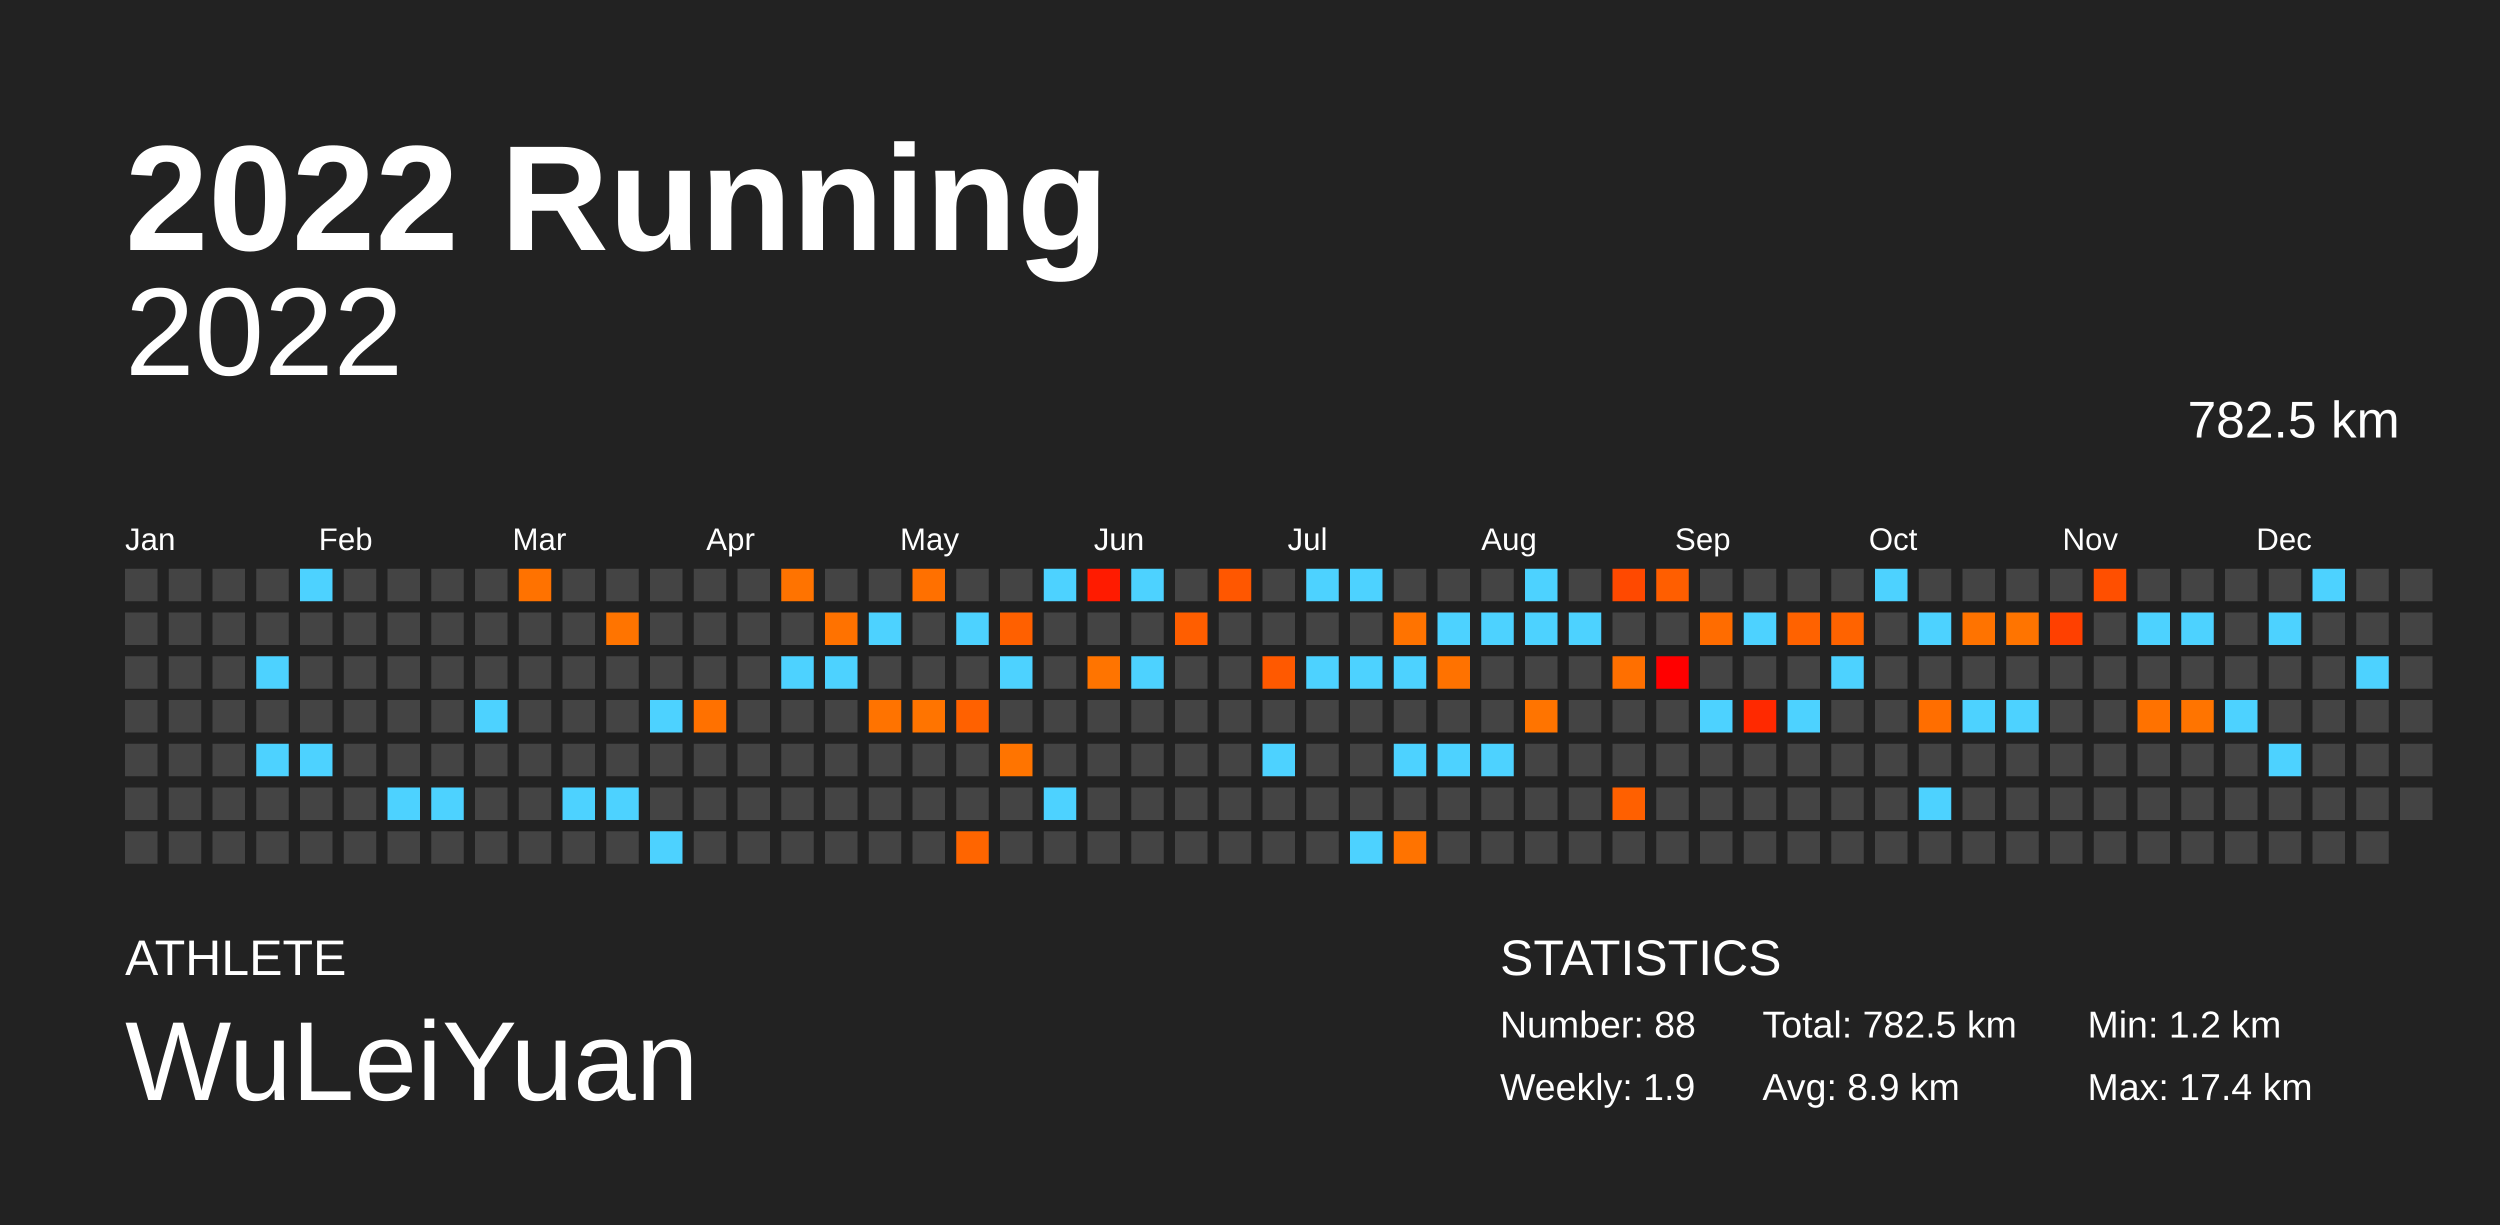
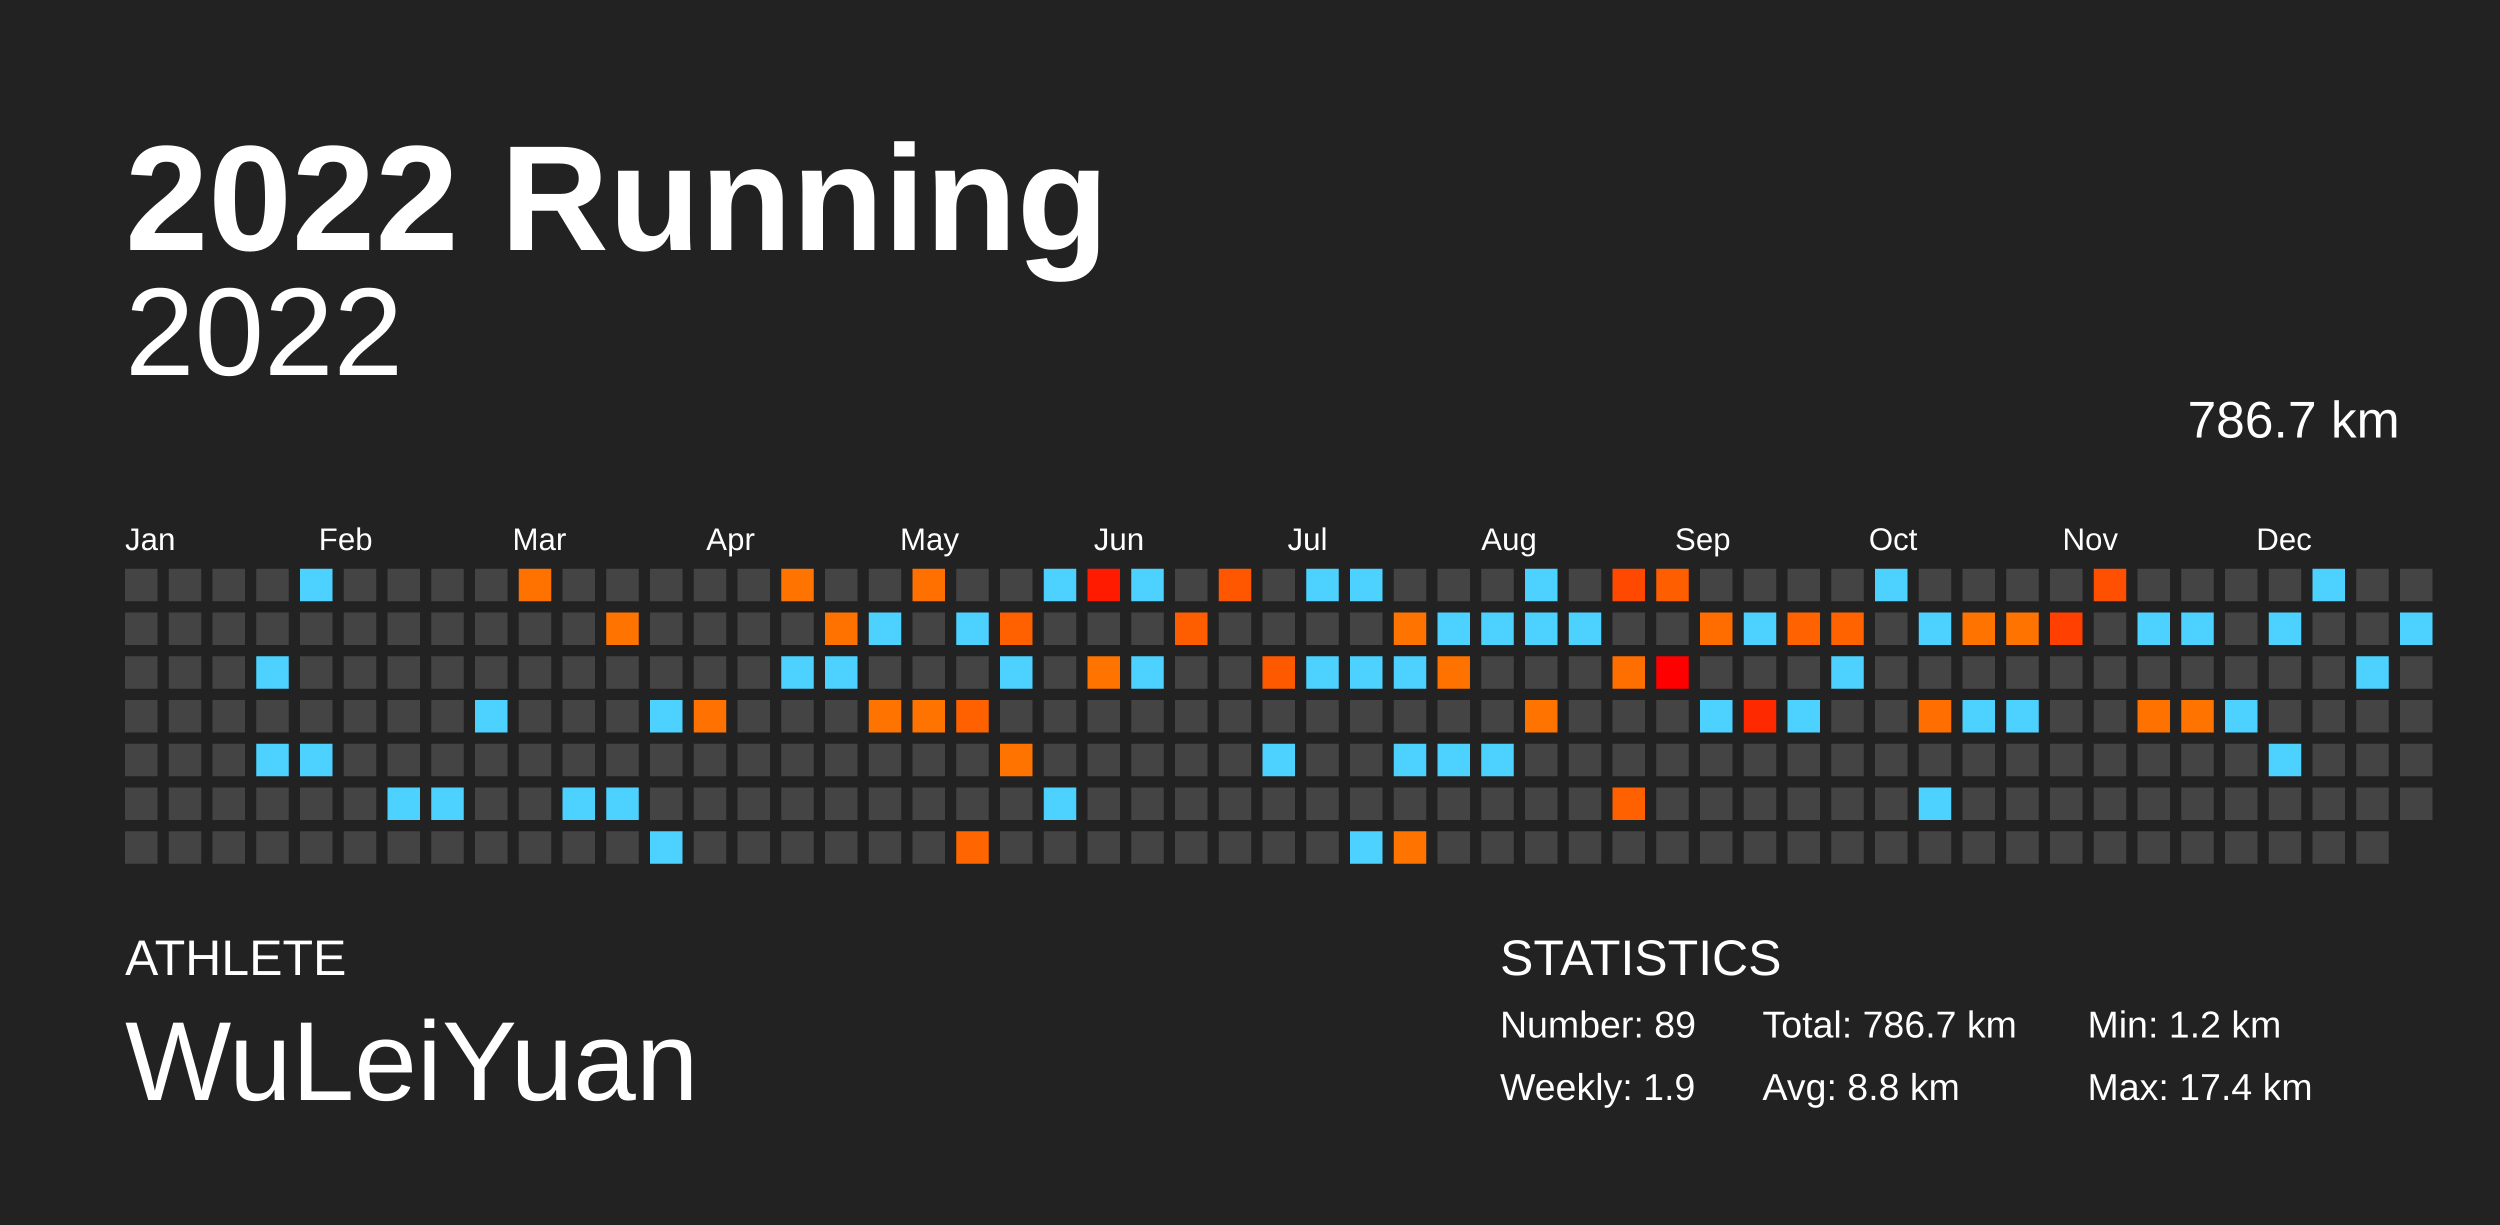
<svg xmlns="http://www.w3.org/2000/svg" baseProfile="full" height="98mm" version="1.1" viewBox="0,0,200,98" width="200mm">
  <defs />
  <rect fill="#222222" height="98" width="200" x="0" y="0" />
  <text fill="#FFFFFF" style="font-size:12px; font-family:Arial; font-weight:bold;" x="10" y="20">2022 Running</text>
  <text fill="#FFFFFF" style="font-size:4px; font-family:Arial" x="10" y="78">ATHLETE</text>
  <text fill="#FFFFFF" style="font-size:9px; font-family:Arial" x="10" y="88">WuLeiYuan</text>
  <text fill="#FFFFFF" style="font-size:4px; font-family:Arial" x="120" y="78">STATISTICS</text>
-   <text fill="#FFFFFF" style="font-size:3px; font-family:Arial" x="120" y="83">Number: 88</text>
+   <text fill="#FFFFFF" style="font-size:3px; font-family:Arial" x="120" y="83">Number: 89</text>
  <text fill="#FFFFFF" style="font-size:3px; font-family:Arial" x="120" y="88">Weekly: 1.9</text>
-   <text fill="#FFFFFF" style="font-size:3px; font-family:Arial" x="141" y="83">Total: 782.5 km</text>
-   <text fill="#FFFFFF" style="font-size:3px; font-family:Arial" x="141" y="88">Avg: 8.9 km</text>
+   <text fill="#FFFFFF" style="font-size:3px; font-family:Arial" x="141" y="83">Total: 786.7 km</text>
+   <text fill="#FFFFFF" style="font-size:3px; font-family:Arial" x="141" y="88">Avg: 8.8 km</text>
  <text fill="#FFFFFF" style="font-size:3px; font-family:Arial" x="167" y="83">Min: 1.2 km</text>
  <text fill="#FFFFFF" style="font-size:3px; font-family:Arial" x="167" y="88">Max: 17.4 km</text>
  <text alignment-baseline="hanging" fill="#FFFFFF" style="font-size:10.0px; font-family:Arial;" x="10" y="30">2022</text>
-   <text alignment-baseline="hanging" fill="#FFFFFF" style="font-size:4.125px; font-family:Arial;" x="175" y="35">782.5 km</text>
+   <text alignment-baseline="hanging" fill="#FFFFFF" style="font-size:4.125px; font-family:Arial;" x="175" y="35">786.7 km</text>
  <text fill="#FFFFFF" style="font-size:2.5px; font-family:Arial" x="10.0" y="44">Jan</text>
  <text fill="#FFFFFF" style="font-size:2.5px; font-family:Arial" x="25.5" y="44">Feb</text>
  <text fill="#FFFFFF" style="font-size:2.5px; font-family:Arial" x="41.0" y="44">Mar</text>
  <text fill="#FFFFFF" style="font-size:2.5px; font-family:Arial" x="56.5" y="44">Apr</text>
  <text fill="#FFFFFF" style="font-size:2.5px; font-family:Arial" x="72.0" y="44">May</text>
  <text fill="#FFFFFF" style="font-size:2.5px; font-family:Arial" x="87.5" y="44">Jun</text>
  <text fill="#FFFFFF" style="font-size:2.5px; font-family:Arial" x="103.0" y="44">Jul</text>
  <text fill="#FFFFFF" style="font-size:2.5px; font-family:Arial" x="118.5" y="44">Aug</text>
  <text fill="#FFFFFF" style="font-size:2.5px; font-family:Arial" x="134.0" y="44">Sep</text>
  <text fill="#FFFFFF" style="font-size:2.5px; font-family:Arial" x="149.5" y="44">Oct</text>
  <text fill="#FFFFFF" style="font-size:2.5px; font-family:Arial" x="165.0" y="44">Nov</text>
  <text fill="#FFFFFF" style="font-size:2.5px; font-family:Arial" x="180.5" y="44">Dec</text>
  <rect fill="#444444" height="2.6" width="2.6" x="10.0" y="45.5" />
  <rect fill="#444444" height="2.6" width="2.6" x="10.0" y="49.0" />
  <rect fill="#444444" height="2.6" width="2.6" x="10.0" y="52.5" />
  <rect fill="#444444" height="2.6" width="2.6" x="10.0" y="56.0" />
  <rect fill="#444444" height="2.6" width="2.6" x="10.0" y="59.5" />
  <rect fill="#444444" height="2.6" width="2.6" x="10.0" y="63.0" />
  <rect fill="#444444" height="2.6" width="2.6" x="10.0" y="66.5" />
  <rect fill="#444444" height="2.6" width="2.6" x="13.5" y="45.5" />
  <rect fill="#444444" height="2.6" width="2.6" x="13.5" y="49.0" />
  <rect fill="#444444" height="2.6" width="2.6" x="13.5" y="52.5" />
  <rect fill="#444444" height="2.6" width="2.6" x="13.5" y="56.0" />
  <rect fill="#444444" height="2.6" width="2.6" x="13.5" y="59.5" />
  <rect fill="#444444" height="2.6" width="2.6" x="13.5" y="63.0" />
  <rect fill="#444444" height="2.6" width="2.6" x="13.5" y="66.5" />
  <rect fill="#444444" height="2.6" width="2.6" x="17.0" y="45.5" />
  <rect fill="#444444" height="2.6" width="2.6" x="17.0" y="49.0" />
  <rect fill="#444444" height="2.6" width="2.6" x="17.0" y="52.5" />
  <rect fill="#444444" height="2.6" width="2.6" x="17.0" y="56.0" />
  <rect fill="#444444" height="2.6" width="2.6" x="17.0" y="59.5" />
  <rect fill="#444444" height="2.6" width="2.6" x="17.0" y="63.0" />
  <rect fill="#444444" height="2.6" width="2.6" x="17.0" y="66.5" />
  <rect fill="#444444" height="2.6" width="2.6" x="20.5" y="45.5" />
  <rect fill="#444444" height="2.6" width="2.6" x="20.5" y="49.0" />
  <rect fill="#4dd2ff" height="2.6" width="2.6" x="20.5" y="52.5" />
  <rect fill="#444444" height="2.6" width="2.6" x="20.5" y="56.0" />
  <rect fill="#4dd2ff" height="2.6" width="2.6" x="20.5" y="59.5" />
  <rect fill="#444444" height="2.6" width="2.6" x="20.5" y="63.0" />
  <rect fill="#444444" height="2.6" width="2.6" x="20.5" y="66.5" />
  <rect fill="#4dd2ff" height="2.6" width="2.6" x="24.0" y="45.5" />
  <rect fill="#444444" height="2.6" width="2.6" x="24.0" y="49.0" />
  <rect fill="#444444" height="2.6" width="2.6" x="24.0" y="52.5" />
  <rect fill="#444444" height="2.6" width="2.6" x="24.0" y="56.0" />
  <rect fill="#4dd2ff" height="2.6" width="2.6" x="24.0" y="59.5" />
  <rect fill="#444444" height="2.6" width="2.6" x="24.0" y="63.0" />
  <rect fill="#444444" height="2.6" width="2.6" x="24.0" y="66.5" />
  <rect fill="#444444" height="2.6" width="2.6" x="27.5" y="45.5" />
  <rect fill="#444444" height="2.6" width="2.6" x="27.5" y="49.0" />
  <rect fill="#444444" height="2.6" width="2.6" x="27.5" y="52.5" />
  <rect fill="#444444" height="2.6" width="2.6" x="27.5" y="56.0" />
  <rect fill="#444444" height="2.6" width="2.6" x="27.5" y="59.5" />
  <rect fill="#444444" height="2.6" width="2.6" x="27.5" y="63.0" />
  <rect fill="#444444" height="2.6" width="2.6" x="27.5" y="66.5" />
  <rect fill="#444444" height="2.6" width="2.6" x="31.0" y="45.5" />
  <rect fill="#444444" height="2.6" width="2.6" x="31.0" y="49.0" />
  <rect fill="#444444" height="2.6" width="2.6" x="31.0" y="52.5" />
  <rect fill="#444444" height="2.6" width="2.6" x="31.0" y="56.0" />
  <rect fill="#444444" height="2.6" width="2.6" x="31.0" y="59.5" />
  <rect fill="#4dd2ff" height="2.6" width="2.6" x="31.0" y="63.0" />
  <rect fill="#444444" height="2.6" width="2.6" x="31.0" y="66.5" />
  <rect fill="#444444" height="2.6" width="2.6" x="34.5" y="45.5" />
  <rect fill="#444444" height="2.6" width="2.6" x="34.5" y="49.0" />
  <rect fill="#444444" height="2.6" width="2.6" x="34.5" y="52.5" />
  <rect fill="#444444" height="2.6" width="2.6" x="34.5" y="56.0" />
  <rect fill="#444444" height="2.6" width="2.6" x="34.5" y="59.5" />
  <rect fill="#4dd2ff" height="2.6" width="2.6" x="34.5" y="63.0" />
  <rect fill="#444444" height="2.6" width="2.6" x="34.5" y="66.5" />
  <rect fill="#444444" height="2.6" width="2.6" x="38.0" y="45.5" />
  <rect fill="#444444" height="2.6" width="2.6" x="38.0" y="49.0" />
  <rect fill="#444444" height="2.6" width="2.6" x="38.0" y="52.5" />
  <rect fill="#4dd2ff" height="2.6" width="2.6" x="38.0" y="56.0" />
  <rect fill="#444444" height="2.6" width="2.6" x="38.0" y="59.5" />
  <rect fill="#444444" height="2.6" width="2.6" x="38.0" y="63.0" />
  <rect fill="#444444" height="2.6" width="2.6" x="38.0" y="66.5" />
  <rect fill="#ff7200" height="2.6" width="2.6" x="41.5" y="45.5" />
  <rect fill="#444444" height="2.6" width="2.6" x="41.5" y="49.0" />
  <rect fill="#444444" height="2.6" width="2.6" x="41.5" y="52.5" />
  <rect fill="#444444" height="2.6" width="2.6" x="41.5" y="56.0" />
  <rect fill="#444444" height="2.6" width="2.6" x="41.5" y="59.5" />
  <rect fill="#444444" height="2.6" width="2.6" x="41.5" y="63.0" />
  <rect fill="#444444" height="2.6" width="2.6" x="41.5" y="66.5" />
  <rect fill="#444444" height="2.6" width="2.6" x="45.0" y="45.5" />
  <rect fill="#444444" height="2.6" width="2.6" x="45.0" y="49.0" />
  <rect fill="#444444" height="2.6" width="2.6" x="45.0" y="52.5" />
  <rect fill="#444444" height="2.6" width="2.6" x="45.0" y="56.0" />
  <rect fill="#444444" height="2.6" width="2.6" x="45.0" y="59.5" />
  <rect fill="#4dd2ff" height="2.6" width="2.6" x="45.0" y="63.0" />
  <rect fill="#444444" height="2.6" width="2.6" x="45.0" y="66.5" />
  <rect fill="#444444" height="2.6" width="2.6" x="48.5" y="45.5" />
  <rect fill="#ff7400" height="2.6" width="2.6" x="48.5" y="49.0" />
  <rect fill="#444444" height="2.6" width="2.6" x="48.5" y="52.5" />
  <rect fill="#444444" height="2.6" width="2.6" x="48.5" y="56.0" />
  <rect fill="#444444" height="2.6" width="2.6" x="48.5" y="59.5" />
  <rect fill="#4dd2ff" height="2.6" width="2.6" x="48.5" y="63.0" />
  <rect fill="#444444" height="2.6" width="2.6" x="48.5" y="66.5" />
  <rect fill="#444444" height="2.6" width="2.6" x="52.0" y="45.5" />
  <rect fill="#444444" height="2.6" width="2.6" x="52.0" y="49.0" />
  <rect fill="#444444" height="2.6" width="2.6" x="52.0" y="52.5" />
  <rect fill="#4dd2ff" height="2.6" width="2.6" x="52.0" y="56.0" />
  <rect fill="#444444" height="2.6" width="2.6" x="52.0" y="59.5" />
  <rect fill="#444444" height="2.6" width="2.6" x="52.0" y="63.0" />
  <rect fill="#4dd2ff" height="2.6" width="2.6" x="52.0" y="66.5" />
  <rect fill="#444444" height="2.6" width="2.6" x="55.5" y="45.5" />
  <rect fill="#444444" height="2.6" width="2.6" x="55.5" y="49.0" />
  <rect fill="#444444" height="2.6" width="2.6" x="55.5" y="52.5" />
  <rect fill="#ff7100" height="2.6" width="2.6" x="55.5" y="56.0" />
  <rect fill="#444444" height="2.6" width="2.6" x="55.5" y="59.5" />
  <rect fill="#444444" height="2.6" width="2.6" x="55.5" y="63.0" />
  <rect fill="#444444" height="2.6" width="2.6" x="55.5" y="66.5" />
  <rect fill="#444444" height="2.6" width="2.6" x="59.0" y="45.5" />
  <rect fill="#444444" height="2.6" width="2.6" x="59.0" y="49.0" />
  <rect fill="#444444" height="2.6" width="2.6" x="59.0" y="52.5" />
  <rect fill="#444444" height="2.6" width="2.6" x="59.0" y="56.0" />
  <rect fill="#444444" height="2.6" width="2.6" x="59.0" y="59.5" />
  <rect fill="#444444" height="2.6" width="2.6" x="59.0" y="63.0" />
  <rect fill="#444444" height="2.6" width="2.6" x="59.0" y="66.5" />
  <rect fill="#ff7300" height="2.6" width="2.6" x="62.5" y="45.5" />
  <rect fill="#444444" height="2.6" width="2.6" x="62.5" y="49.0" />
  <rect fill="#4dd2ff" height="2.6" width="2.6" x="62.5" y="52.5" />
  <rect fill="#444444" height="2.6" width="2.6" x="62.5" y="56.0" />
  <rect fill="#444444" height="2.6" width="2.6" x="62.5" y="59.5" />
  <rect fill="#444444" height="2.6" width="2.6" x="62.5" y="63.0" />
  <rect fill="#444444" height="2.6" width="2.6" x="62.5" y="66.5" />
  <rect fill="#444444" height="2.6" width="2.6" x="66.0" y="45.5" />
  <rect fill="#ff7200" height="2.6" width="2.6" x="66.0" y="49.0" />
  <rect fill="#4dd2ff" height="2.6" width="2.6" x="66.0" y="52.5" />
  <rect fill="#444444" height="2.6" width="2.6" x="66.0" y="56.0" />
  <rect fill="#444444" height="2.6" width="2.6" x="66.0" y="59.5" />
  <rect fill="#444444" height="2.6" width="2.6" x="66.0" y="63.0" />
  <rect fill="#444444" height="2.6" width="2.6" x="66.0" y="66.5" />
  <rect fill="#444444" height="2.6" width="2.6" x="69.5" y="45.5" />
  <rect fill="#4dd2ff" height="2.6" width="2.6" x="69.5" y="49.0" />
  <rect fill="#444444" height="2.6" width="2.6" x="69.5" y="52.5" />
  <rect fill="#ff7300" height="2.6" width="2.6" x="69.5" y="56.0" />
  <rect fill="#444444" height="2.6" width="2.6" x="69.5" y="59.5" />
  <rect fill="#444444" height="2.6" width="2.6" x="69.5" y="63.0" />
  <rect fill="#444444" height="2.6" width="2.6" x="69.5" y="66.5" />
  <rect fill="#ff7000" height="2.6" width="2.6" x="73.0" y="45.5" />
  <rect fill="#444444" height="2.6" width="2.6" x="73.0" y="49.0" />
  <rect fill="#444444" height="2.6" width="2.6" x="73.0" y="52.5" />
  <rect fill="#ff7400" height="2.6" width="2.6" x="73.0" y="56.0" />
  <rect fill="#444444" height="2.6" width="2.6" x="73.0" y="59.5" />
  <rect fill="#444444" height="2.6" width="2.6" x="73.0" y="63.0" />
  <rect fill="#444444" height="2.6" width="2.6" x="73.0" y="66.5" />
  <rect fill="#444444" height="2.6" width="2.6" x="76.5" y="45.5" />
  <rect fill="#4dd2ff" height="2.6" width="2.6" x="76.5" y="49.0" />
  <rect fill="#444444" height="2.6" width="2.6" x="76.5" y="52.5" />
  <rect fill="#ff6100" height="2.6" width="2.6" x="76.5" y="56.0" />
  <rect fill="#444444" height="2.6" width="2.6" x="76.5" y="59.5" />
  <rect fill="#444444" height="2.6" width="2.6" x="76.5" y="63.0" />
  <rect fill="#ff6500" height="2.6" width="2.6" x="76.5" y="66.5" />
  <rect fill="#444444" height="2.6" width="2.6" x="80.0" y="45.5" />
  <rect fill="#ff6000" height="2.6" width="2.6" x="80.0" y="49.0" />
  <rect fill="#4dd2ff" height="2.6" width="2.6" x="80.0" y="52.5" />
  <rect fill="#444444" height="2.6" width="2.6" x="80.0" y="56.0" />
  <rect fill="#ff7400" height="2.6" width="2.6" x="80.0" y="59.5" />
  <rect fill="#444444" height="2.6" width="2.6" x="80.0" y="63.0" />
  <rect fill="#444444" height="2.6" width="2.6" x="80.0" y="66.5" />
  <rect fill="#4dd2ff" height="2.6" width="2.6" x="83.5" y="45.5" />
  <rect fill="#444444" height="2.6" width="2.6" x="83.5" y="49.0" />
  <rect fill="#444444" height="2.6" width="2.6" x="83.5" y="52.5" />
  <rect fill="#444444" height="2.6" width="2.6" x="83.5" y="56.0" />
  <rect fill="#444444" height="2.6" width="2.6" x="83.5" y="59.5" />
  <rect fill="#4dd2ff" height="2.6" width="2.6" x="83.5" y="63.0" />
  <rect fill="#444444" height="2.6" width="2.6" x="83.5" y="66.5" />
  <rect fill="#ff1b00" height="2.6" width="2.6" x="87.0" y="45.5" />
  <rect fill="#444444" height="2.6" width="2.6" x="87.0" y="49.0" />
  <rect fill="#ff7400" height="2.6" width="2.6" x="87.0" y="52.5" />
  <rect fill="#444444" height="2.6" width="2.6" x="87.0" y="56.0" />
  <rect fill="#444444" height="2.6" width="2.6" x="87.0" y="59.5" />
  <rect fill="#444444" height="2.6" width="2.6" x="87.0" y="63.0" />
  <rect fill="#444444" height="2.6" width="2.6" x="87.0" y="66.5" />
  <rect fill="#4dd2ff" height="2.6" width="2.6" x="90.5" y="45.5" />
  <rect fill="#444444" height="2.6" width="2.6" x="90.5" y="49.0" />
  <rect fill="#4dd2ff" height="2.6" width="2.6" x="90.5" y="52.5" />
  <rect fill="#444444" height="2.6" width="2.6" x="90.5" y="56.0" />
  <rect fill="#444444" height="2.6" width="2.6" x="90.5" y="59.5" />
  <rect fill="#444444" height="2.6" width="2.6" x="90.5" y="63.0" />
  <rect fill="#444444" height="2.6" width="2.6" x="90.5" y="66.5" />
  <rect fill="#444444" height="2.6" width="2.6" x="94.0" y="45.5" />
  <rect fill="#ff5e00" height="2.6" width="2.6" x="94.0" y="49.0" />
  <rect fill="#444444" height="2.6" width="2.6" x="94.0" y="52.5" />
  <rect fill="#444444" height="2.6" width="2.6" x="94.0" y="56.0" />
  <rect fill="#444444" height="2.6" width="2.6" x="94.0" y="59.5" />
  <rect fill="#444444" height="2.6" width="2.6" x="94.0" y="63.0" />
  <rect fill="#444444" height="2.6" width="2.6" x="94.0" y="66.5" />
  <rect fill="#ff5700" height="2.6" width="2.6" x="97.5" y="45.5" />
  <rect fill="#444444" height="2.6" width="2.6" x="97.5" y="49.0" />
  <rect fill="#444444" height="2.6" width="2.6" x="97.5" y="52.5" />
  <rect fill="#444444" height="2.6" width="2.6" x="97.5" y="56.0" />
  <rect fill="#444444" height="2.6" width="2.6" x="97.5" y="59.5" />
  <rect fill="#444444" height="2.6" width="2.6" x="97.5" y="63.0" />
  <rect fill="#444444" height="2.6" width="2.6" x="97.5" y="66.5" />
  <rect fill="#444444" height="2.6" width="2.6" x="101.0" y="45.5" />
  <rect fill="#444444" height="2.6" width="2.6" x="101.0" y="49.0" />
  <rect fill="#ff5900" height="2.6" width="2.6" x="101.0" y="52.5" />
  <rect fill="#444444" height="2.6" width="2.6" x="101.0" y="56.0" />
  <rect fill="#4dd2ff" height="2.6" width="2.6" x="101.0" y="59.5" />
  <rect fill="#444444" height="2.6" width="2.6" x="101.0" y="63.0" />
  <rect fill="#444444" height="2.6" width="2.6" x="101.0" y="66.5" />
  <rect fill="#4dd2ff" height="2.6" width="2.6" x="104.5" y="45.5" />
  <rect fill="#444444" height="2.6" width="2.6" x="104.5" y="49.0" />
  <rect fill="#4dd2ff" height="2.6" width="2.6" x="104.5" y="52.5" />
  <rect fill="#444444" height="2.6" width="2.6" x="104.5" y="56.0" />
  <rect fill="#444444" height="2.6" width="2.6" x="104.5" y="59.5" />
  <rect fill="#444444" height="2.6" width="2.6" x="104.5" y="63.0" />
  <rect fill="#444444" height="2.6" width="2.6" x="104.5" y="66.5" />
  <rect fill="#4dd2ff" height="2.6" width="2.6" x="108.0" y="45.5" />
  <rect fill="#444444" height="2.6" width="2.6" x="108.0" y="49.0" />
  <rect fill="#4dd2ff" height="2.6" width="2.6" x="108.0" y="52.5" />
  <rect fill="#444444" height="2.6" width="2.6" x="108.0" y="56.0" />
  <rect fill="#444444" height="2.6" width="2.6" x="108.0" y="59.5" />
  <rect fill="#444444" height="2.6" width="2.6" x="108.0" y="63.0" />
  <rect fill="#4dd2ff" height="2.6" width="2.6" x="108.0" y="66.5" />
  <rect fill="#444444" height="2.6" width="2.6" x="111.5" y="45.5" />
  <rect fill="#ff7300" height="2.6" width="2.6" x="111.5" y="49.0" />
  <rect fill="#4dd2ff" height="2.6" width="2.6" x="111.5" y="52.5" />
  <rect fill="#444444" height="2.6" width="2.6" x="111.5" y="56.0" />
  <rect fill="#4dd2ff" height="2.6" width="2.6" x="111.5" y="59.5" />
  <rect fill="#444444" height="2.6" width="2.6" x="111.5" y="63.0" />
  <rect fill="#ff7300" height="2.6" width="2.6" x="111.5" y="66.5" />
  <rect fill="#444444" height="2.6" width="2.6" x="115.0" y="45.5" />
  <rect fill="#4dd2ff" height="2.6" width="2.6" x="115.0" y="49.0" />
  <rect fill="#ff7200" height="2.6" width="2.6" x="115.0" y="52.5" />
  <rect fill="#444444" height="2.6" width="2.6" x="115.0" y="56.0" />
  <rect fill="#4dd2ff" height="2.6" width="2.6" x="115.0" y="59.5" />
  <rect fill="#444444" height="2.6" width="2.6" x="115.0" y="63.0" />
  <rect fill="#444444" height="2.6" width="2.6" x="115.0" y="66.5" />
  <rect fill="#444444" height="2.6" width="2.6" x="118.5" y="45.5" />
  <rect fill="#4dd2ff" height="2.6" width="2.6" x="118.5" y="49.0" />
  <rect fill="#444444" height="2.6" width="2.6" x="118.5" y="52.5" />
  <rect fill="#444444" height="2.6" width="2.6" x="118.5" y="56.0" />
  <rect fill="#4dd2ff" height="2.6" width="2.6" x="118.5" y="59.5" />
  <rect fill="#444444" height="2.6" width="2.6" x="118.5" y="63.0" />
  <rect fill="#444444" height="2.6" width="2.6" x="118.5" y="66.5" />
  <rect fill="#4dd2ff" height="2.6" width="2.6" x="122.0" y="45.5" />
  <rect fill="#4dd2ff" height="2.6" width="2.6" x="122.0" y="49.0" />
  <rect fill="#444444" height="2.6" width="2.6" x="122.0" y="52.5" />
  <rect fill="#ff7400" height="2.6" width="2.6" x="122.0" y="56.0" />
  <rect fill="#444444" height="2.6" width="2.6" x="122.0" y="59.5" />
  <rect fill="#444444" height="2.6" width="2.6" x="122.0" y="63.0" />
  <rect fill="#444444" height="2.6" width="2.6" x="122.0" y="66.5" />
  <rect fill="#444444" height="2.6" width="2.6" x="125.5" y="45.5" />
  <rect fill="#4dd2ff" height="2.6" width="2.6" x="125.5" y="49.0" />
  <rect fill="#444444" height="2.6" width="2.6" x="125.5" y="52.5" />
  <rect fill="#444444" height="2.6" width="2.6" x="125.5" y="56.0" />
  <rect fill="#444444" height="2.6" width="2.6" x="125.5" y="59.5" />
  <rect fill="#444444" height="2.6" width="2.6" x="125.5" y="63.0" />
  <rect fill="#444444" height="2.6" width="2.6" x="125.5" y="66.5" />
  <rect fill="#ff4900" height="2.6" width="2.6" x="129.0" y="45.5" />
  <rect fill="#444444" height="2.6" width="2.6" x="129.0" y="49.0" />
  <rect fill="#ff6f00" height="2.6" width="2.6" x="129.0" y="52.5" />
  <rect fill="#444444" height="2.6" width="2.6" x="129.0" y="56.0" />
  <rect fill="#444444" height="2.6" width="2.6" x="129.0" y="59.5" />
  <rect fill="#ff6000" height="2.6" width="2.6" x="129.0" y="63.0" />
  <rect fill="#444444" height="2.6" width="2.6" x="129.0" y="66.5" />
  <rect fill="#ff5e00" height="2.6" width="2.6" x="132.5" y="45.5" />
  <rect fill="#444444" height="2.6" width="2.6" x="132.5" y="49.0" />
  <rect fill="#ff0000" height="2.6" width="2.6" x="132.5" y="52.5" />
  <rect fill="#444444" height="2.6" width="2.6" x="132.5" y="56.0" />
  <rect fill="#444444" height="2.6" width="2.6" x="132.5" y="59.5" />
  <rect fill="#444444" height="2.6" width="2.6" x="132.5" y="63.0" />
  <rect fill="#444444" height="2.6" width="2.6" x="132.5" y="66.5" />
  <rect fill="#444444" height="2.6" width="2.6" x="136.0" y="45.5" />
  <rect fill="#ff6c00" height="2.6" width="2.6" x="136.0" y="49.0" />
  <rect fill="#444444" height="2.6" width="2.6" x="136.0" y="52.5" />
  <rect fill="#4dd2ff" height="2.6" width="2.6" x="136.0" y="56.0" />
  <rect fill="#444444" height="2.6" width="2.6" x="136.0" y="59.5" />
  <rect fill="#444444" height="2.6" width="2.6" x="136.0" y="63.0" />
  <rect fill="#444444" height="2.6" width="2.6" x="136.0" y="66.5" />
  <rect fill="#444444" height="2.6" width="2.6" x="139.5" y="45.5" />
  <rect fill="#4dd2ff" height="2.6" width="2.6" x="139.5" y="49.0" />
  <rect fill="#444444" height="2.6" width="2.6" x="139.5" y="52.5" />
  <rect fill="#ff2900" height="2.6" width="2.6" x="139.5" y="56.0" />
  <rect fill="#444444" height="2.6" width="2.6" x="139.5" y="59.5" />
  <rect fill="#444444" height="2.6" width="2.6" x="139.5" y="63.0" />
  <rect fill="#444444" height="2.6" width="2.6" x="139.5" y="66.5" />
  <rect fill="#444444" height="2.6" width="2.6" x="143.0" y="45.5" />
  <rect fill="#ff6200" height="2.6" width="2.6" x="143.0" y="49.0" />
  <rect fill="#444444" height="2.6" width="2.6" x="143.0" y="52.5" />
  <rect fill="#4dd2ff" height="2.6" width="2.6" x="143.0" y="56.0" />
  <rect fill="#444444" height="2.6" width="2.6" x="143.0" y="59.5" />
  <rect fill="#444444" height="2.6" width="2.6" x="143.0" y="63.0" />
  <rect fill="#444444" height="2.6" width="2.6" x="143.0" y="66.5" />
  <rect fill="#444444" height="2.6" width="2.6" x="146.5" y="45.5" />
  <rect fill="#ff6300" height="2.6" width="2.6" x="146.5" y="49.0" />
  <rect fill="#4dd2ff" height="2.6" width="2.6" x="146.5" y="52.5" />
  <rect fill="#444444" height="2.6" width="2.6" x="146.5" y="56.0" />
  <rect fill="#444444" height="2.6" width="2.6" x="146.5" y="59.5" />
  <rect fill="#444444" height="2.6" width="2.6" x="146.5" y="63.0" />
  <rect fill="#444444" height="2.6" width="2.6" x="146.5" y="66.5" />
  <rect fill="#4dd2ff" height="2.6" width="2.6" x="150.0" y="45.5" />
  <rect fill="#444444" height="2.6" width="2.6" x="150.0" y="49.0" />
  <rect fill="#444444" height="2.6" width="2.6" x="150.0" y="52.5" />
  <rect fill="#444444" height="2.6" width="2.6" x="150.0" y="56.0" />
  <rect fill="#444444" height="2.6" width="2.6" x="150.0" y="59.5" />
  <rect fill="#444444" height="2.6" width="2.6" x="150.0" y="63.0" />
  <rect fill="#444444" height="2.6" width="2.6" x="150.0" y="66.5" />
  <rect fill="#444444" height="2.6" width="2.6" x="153.5" y="45.5" />
  <rect fill="#4dd2ff" height="2.6" width="2.6" x="153.5" y="49.0" />
  <rect fill="#444444" height="2.6" width="2.6" x="153.5" y="52.5" />
  <rect fill="#ff6e00" height="2.6" width="2.6" x="153.5" y="56.0" />
  <rect fill="#444444" height="2.6" width="2.6" x="153.5" y="59.5" />
  <rect fill="#4dd2ff" height="2.6" width="2.6" x="153.5" y="63.0" />
  <rect fill="#444444" height="2.6" width="2.6" x="153.5" y="66.5" />
  <rect fill="#444444" height="2.6" width="2.6" x="157.0" y="45.5" />
  <rect fill="#ff7300" height="2.6" width="2.6" x="157.0" y="49.0" />
  <rect fill="#444444" height="2.6" width="2.6" x="157.0" y="52.5" />
  <rect fill="#4dd2ff" height="2.6" width="2.6" x="157.0" y="56.0" />
  <rect fill="#444444" height="2.6" width="2.6" x="157.0" y="59.5" />
  <rect fill="#444444" height="2.6" width="2.6" x="157.0" y="63.0" />
  <rect fill="#444444" height="2.6" width="2.6" x="157.0" y="66.5" />
  <rect fill="#444444" height="2.6" width="2.6" x="160.5" y="45.5" />
  <rect fill="#ff7400" height="2.6" width="2.6" x="160.5" y="49.0" />
  <rect fill="#444444" height="2.6" width="2.6" x="160.5" y="52.5" />
  <rect fill="#4dd2ff" height="2.6" width="2.6" x="160.5" y="56.0" />
  <rect fill="#444444" height="2.6" width="2.6" x="160.5" y="59.5" />
  <rect fill="#444444" height="2.6" width="2.6" x="160.5" y="63.0" />
  <rect fill="#444444" height="2.6" width="2.6" x="160.5" y="66.5" />
  <rect fill="#444444" height="2.6" width="2.6" x="164.0" y="45.5" />
  <rect fill="#ff4000" height="2.6" width="2.6" x="164.0" y="49.0" />
  <rect fill="#444444" height="2.6" width="2.6" x="164.0" y="52.5" />
  <rect fill="#444444" height="2.6" width="2.6" x="164.0" y="56.0" />
  <rect fill="#444444" height="2.6" width="2.6" x="164.0" y="59.5" />
  <rect fill="#444444" height="2.6" width="2.6" x="164.0" y="63.0" />
  <rect fill="#444444" height="2.6" width="2.6" x="164.0" y="66.5" />
  <rect fill="#ff4f00" height="2.6" width="2.6" x="167.5" y="45.5" />
  <rect fill="#444444" height="2.6" width="2.6" x="167.5" y="49.0" />
  <rect fill="#444444" height="2.6" width="2.6" x="167.5" y="52.5" />
  <rect fill="#444444" height="2.6" width="2.6" x="167.5" y="56.0" />
  <rect fill="#444444" height="2.6" width="2.6" x="167.5" y="59.5" />
  <rect fill="#444444" height="2.6" width="2.6" x="167.5" y="63.0" />
  <rect fill="#444444" height="2.6" width="2.6" x="167.5" y="66.5" />
  <rect fill="#444444" height="2.6" width="2.6" x="171.0" y="45.5" />
  <rect fill="#4dd2ff" height="2.6" width="2.6" x="171.0" y="49.0" />
  <rect fill="#444444" height="2.6" width="2.6" x="171.0" y="52.5" />
  <rect fill="#ff7200" height="2.6" width="2.6" x="171.0" y="56.0" />
  <rect fill="#444444" height="2.6" width="2.6" x="171.0" y="59.5" />
  <rect fill="#444444" height="2.6" width="2.6" x="171.0" y="63.0" />
  <rect fill="#444444" height="2.6" width="2.6" x="171.0" y="66.5" />
  <rect fill="#444444" height="2.6" width="2.6" x="174.5" y="45.5" />
  <rect fill="#4dd2ff" height="2.6" width="2.6" x="174.5" y="49.0" />
  <rect fill="#444444" height="2.6" width="2.6" x="174.5" y="52.5" />
  <rect fill="#ff7400" height="2.6" width="2.6" x="174.5" y="56.0" />
  <rect fill="#444444" height="2.6" width="2.6" x="174.5" y="59.5" />
  <rect fill="#444444" height="2.6" width="2.6" x="174.5" y="63.0" />
  <rect fill="#444444" height="2.6" width="2.6" x="174.5" y="66.5" />
  <rect fill="#444444" height="2.6" width="2.6" x="178.0" y="45.5" />
  <rect fill="#444444" height="2.6" width="2.6" x="178.0" y="49.0" />
  <rect fill="#444444" height="2.6" width="2.6" x="178.0" y="52.5" />
  <rect fill="#4dd2ff" height="2.6" width="2.6" x="178.0" y="56.0" />
  <rect fill="#444444" height="2.6" width="2.6" x="178.0" y="59.5" />
  <rect fill="#444444" height="2.6" width="2.6" x="178.0" y="63.0" />
  <rect fill="#444444" height="2.6" width="2.6" x="178.0" y="66.5" />
  <rect fill="#444444" height="2.6" width="2.6" x="181.5" y="45.5" />
  <rect fill="#4dd2ff" height="2.6" width="2.6" x="181.5" y="49.0" />
  <rect fill="#444444" height="2.6" width="2.6" x="181.5" y="52.5" />
  <rect fill="#444444" height="2.6" width="2.6" x="181.5" y="56.0" />
  <rect fill="#4dd2ff" height="2.6" width="2.6" x="181.5" y="59.5" />
  <rect fill="#444444" height="2.6" width="2.6" x="181.5" y="63.0" />
  <rect fill="#444444" height="2.6" width="2.6" x="181.5" y="66.5" />
  <rect fill="#4dd2ff" height="2.6" width="2.6" x="185.0" y="45.5" />
  <rect fill="#444444" height="2.6" width="2.6" x="185.0" y="49.0" />
  <rect fill="#444444" height="2.6" width="2.6" x="185.0" y="52.5" />
  <rect fill="#444444" height="2.6" width="2.6" x="185.0" y="56.0" />
  <rect fill="#444444" height="2.6" width="2.6" x="185.0" y="59.5" />
  <rect fill="#444444" height="2.6" width="2.6" x="185.0" y="63.0" />
  <rect fill="#444444" height="2.6" width="2.6" x="185.0" y="66.5" />
  <rect fill="#444444" height="2.6" width="2.6" x="188.5" y="45.5" />
  <rect fill="#444444" height="2.6" width="2.6" x="188.5" y="49.0" />
  <rect fill="#4dd2ff" height="2.6" width="2.6" x="188.5" y="52.5" />
  <rect fill="#444444" height="2.6" width="2.6" x="188.5" y="56.0" />
  <rect fill="#444444" height="2.6" width="2.6" x="188.5" y="59.5" />
  <rect fill="#444444" height="2.6" width="2.6" x="188.5" y="63.0" />
  <rect fill="#444444" height="2.6" width="2.6" x="188.5" y="66.5" />
  <rect fill="#444444" height="2.6" width="2.6" x="192.0" y="45.5" />
-   <rect fill="#444444" height="2.6" width="2.6" x="192.0" y="49.0" />
+   <rect fill="#4dd2ff" height="2.6" width="2.6" x="192.0" y="49.0" />
  <rect fill="#444444" height="2.6" width="2.6" x="192.0" y="52.5" />
  <rect fill="#444444" height="2.6" width="2.6" x="192.0" y="56.0" />
  <rect fill="#444444" height="2.6" width="2.6" x="192.0" y="59.5" />
  <rect fill="#444444" height="2.6" width="2.6" x="192.0" y="63.0" />
</svg>
